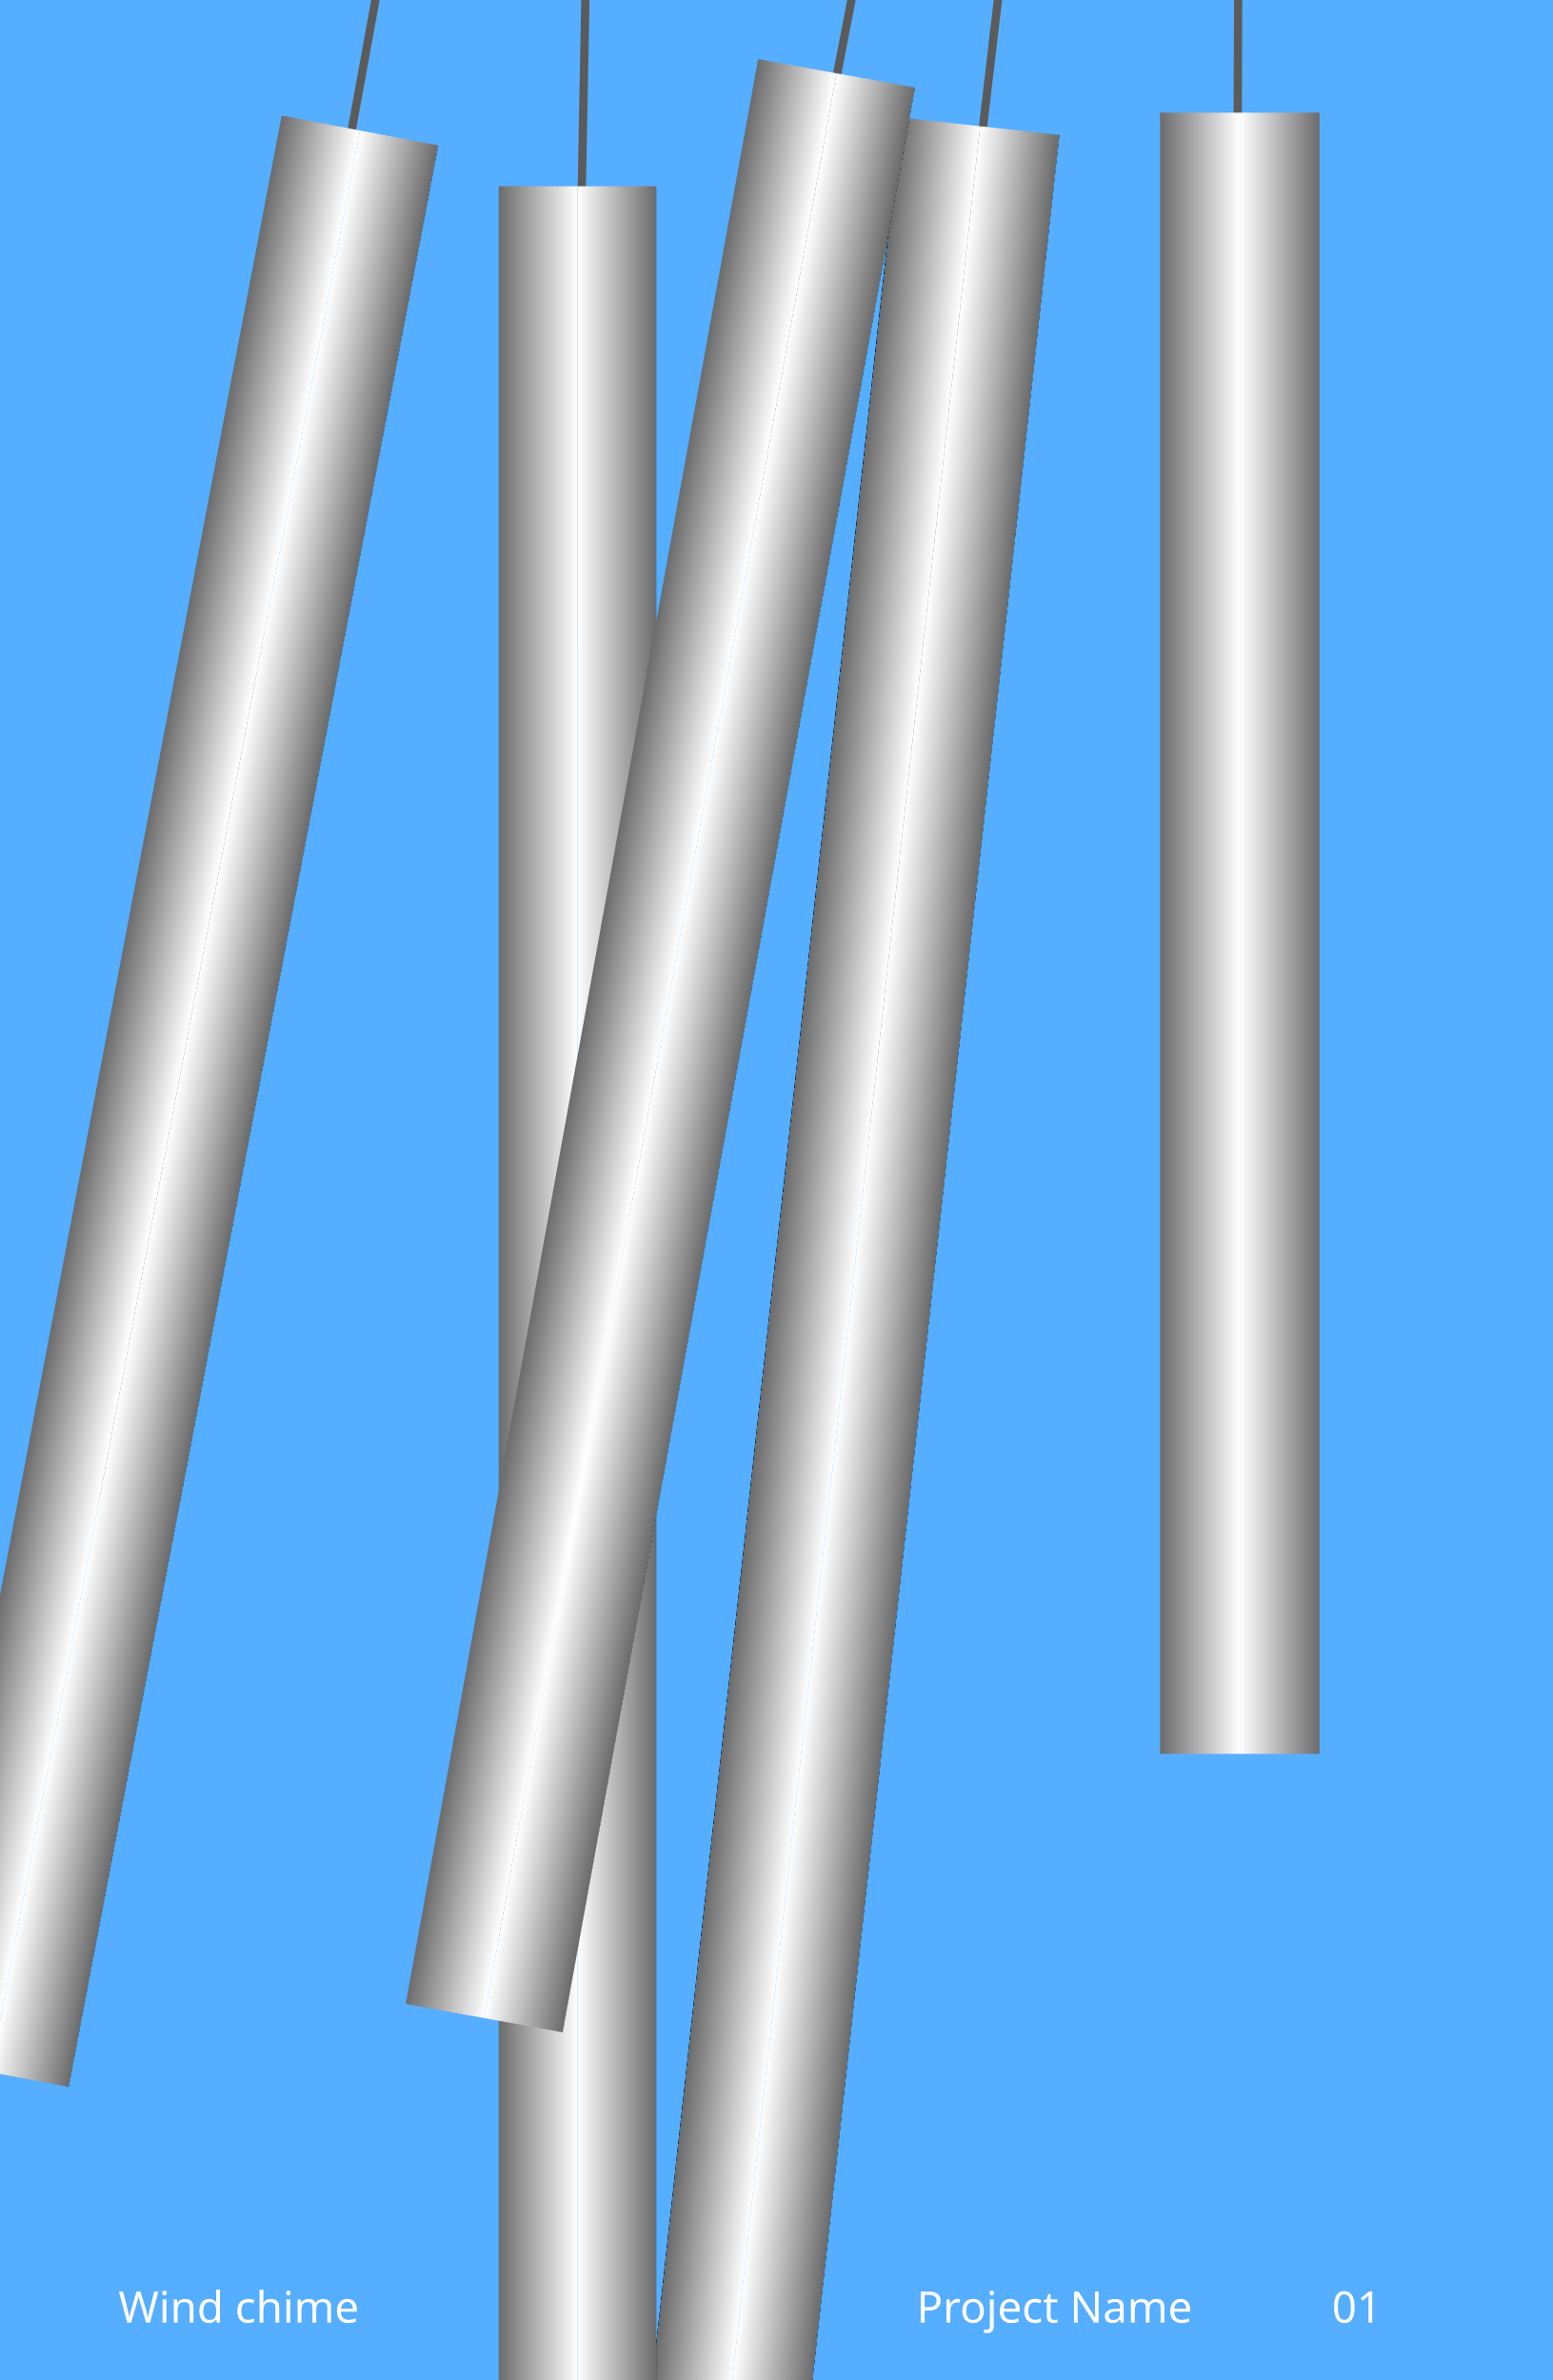
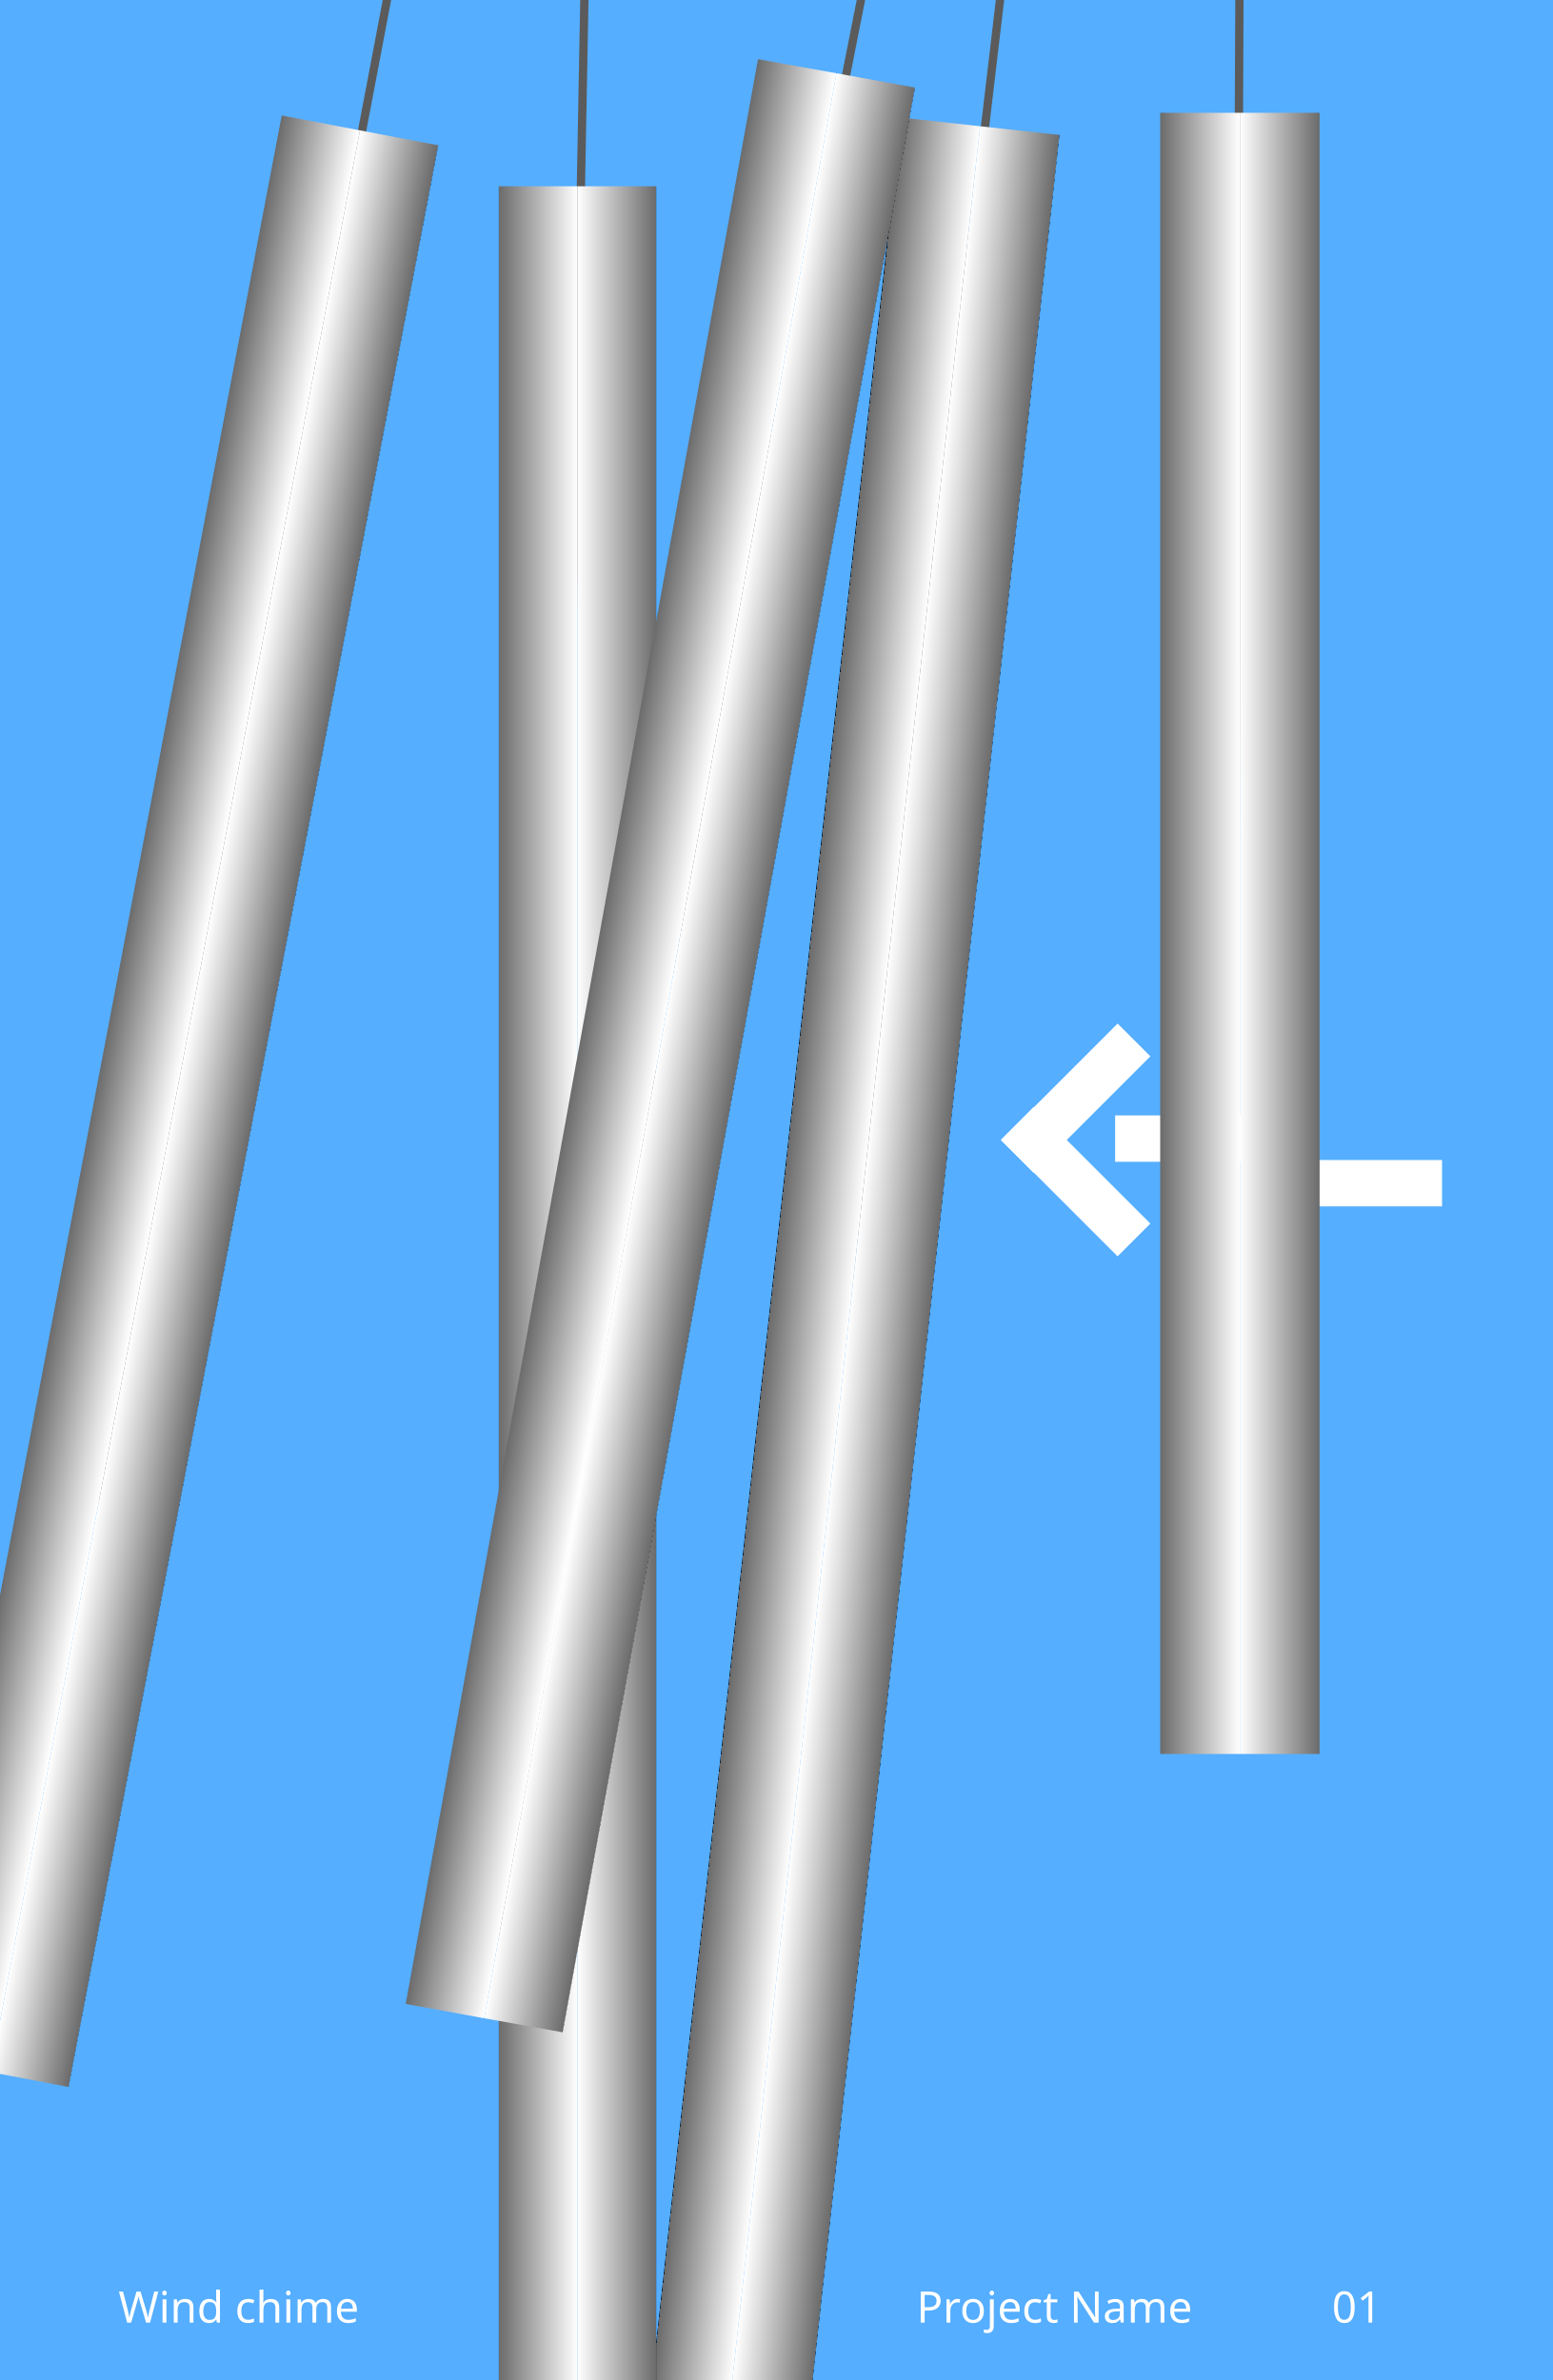
- <svg xmlns="http://www.w3.org/2000/svg" version="1.1" x="0px" y="0px" viewBox="0 0 750 1150" style="enable-background:new 0 0 750 1150;" xml:space="preserve">
+ <svg xmlns="http://www.w3.org/2000/svg" version="1.1" id="图层_1" x="0px" y="0px" viewBox="0 0 750 1150" style="enable-background:new 0 0 750 1150;" xml:space="preserve">
  <style type="text/css">
	.st0{fill:#55AEFF;}
	.st1{fill:none;}
	.st2{fill:#FFFFFF;}
	.st3{font-family:'PingFangSC-Semibold-GBpc-EUC-H';}
	.st4{font-size:21px;}
	.st5{fill:none;stroke:#5B5B5B;stroke-width:4;stroke-miterlimit:10;}
	.st6{fill:url(#SVGID_1_);}
- 	.st7{fill:url(#SVGID_00000036234723675374771890000017575863446377372807_);}
- 	.st8{fill:url(#SVGID_00000035503904913415923810000005261190143068994701_);}
- 	.st9{fill:url(#SVGID_00000036950810489584967600000013034499660486949010_);}
- 	.st10{fill:url(#SVGID_00000007415066742427937080000004386726025713101203_);}
- 	.st11{fill:url(#SVGID_00000086684787915312090720000013876512543727111304_);}
- 	.st12{fill:url(#SVGID_00000176008738815974856690000003292623993147590324_);}
- 	.st13{fill:url(#SVGID_00000056410543745545189330000000865135788255823795_);}
- 	.st14{fill:url(#SVGID_00000001648705761060789250000007564714472140451489_);}
- 	.st15{fill:url(#SVGID_00000102516220819314244540000003250467461521836726_);}
+ 	.st7{fill:url(#SVGID_00000181048209605164548790000006936079017830423976_);}
+ 	.st8{fill:url(#SVGID_00000111871623539287197630000006983874180603131017_);}
+ 	.st9{fill:url(#SVGID_00000124884102281436476510000005045861414312698285_);}
+ 	.st10{fill:url(#SVGID_00000086675203526180194560000007300756662677872310_);}
+ 	.st11{fill:url(#SVGID_00000107555452956914905670000011531475468477688762_);}
+ 	.st12{fill:url(#SVGID_00000081629052696273414620000008733850250858300059_);}
+ 	.st13{fill:url(#SVGID_00000175315806876251456240000003702837960218337935_);}
+ 	.st14{fill:url(#SVGID_00000107546552083406575090000017283977389188659883_);}
+ 	.st15{fill:url(#SVGID_00000130625831358186369860000011424457347281035190_);}
</style>
  <g id="图层_6">
    <rect x="-19" y="-20" class="st0" width="781" height="1174" />
    <g>
-       <rect x="57.22" y="1104.22" class="st1" width="149.06" height="27.65" />
+       <rect x="57.2" y="1104.2" class="st1" width="149.1" height="27.7" />
      <text transform="matrix(1 0 0 1 57.2224 1122.283)" class="st2 st3 st4">Wind chime</text>
-       <rect x="442.78" y="1104.22" class="st1" width="151.76" height="27.65" />
+       <rect x="442.8" y="1104.2" class="st1" width="151.8" height="27.7" />
      <text transform="matrix(1 0 0 1 442.7775 1122.283)" class="st2 st3 st4">Project Name</text>
-       <rect x="643.46" y="1104.22" class="st1" width="35.31" height="27.65" />
+       <rect x="643.5" y="1104.2" class="st1" width="35.3" height="27.7" />
      <text transform="matrix(1 0 0 1 643.4626 1122.282)" class="st2 st3 st4">01</text>
    </g>
  </g>
  <g id="图层_5">
-     <line class="st5" x1="509" y1="-230" x2="365.64" y2="995.1" />
+     <line class="st5" x1="519" y1="-304" x2="365.6" y2="995.1" />
    <g>
-       <linearGradient id="SVGID_1_" gradientUnits="userSpaceOnUse" x1="399.375" y1="641.225" x2="437.875" y2="641.225" gradientTransform="matrix(0.994 0.1093 -0.1093 0.994 84.0329 -50.9513)">
+       <linearGradient id="SVGID_1_" gradientUnits="userSpaceOnUse" x1="409.33" y1="511.326" x2="447.83" y2="511.326" gradientTransform="matrix(0.994 0.1093 0.1093 -0.994 -51.827 1093.591)">
        <stop offset="0" style="stop-color:#FFFFFF" />
        <stop offset="1" style="stop-color:#6B6B6B" />
        <stop offset="1" style="stop-color:#000000" />
      </linearGradient>
-       <polygon class="st6" points="386.67,1203.35 348.4,1199.15 473.51,61 511.78,65.21   " />
-       <linearGradient id="SVGID_00000120556439008336064050000006800477561321228956_" gradientUnits="userSpaceOnUse" x1="5241.552" y1="3968.287" x2="5280.052" y2="3968.287" gradientTransform="matrix(-0.994 -0.1093 0.1093 -0.994 5187.515 5147.33)">
+       <polygon class="st6" points="386.7,1203.3 348.4,1199.2 473.5,61 511.8,65.2   " />
+       <linearGradient id="SVGID_00000049913652938678107870000005667962753741240715_" gradientUnits="userSpaceOnUse" x1="5231.606" y1="-2634.688" x2="5270.106" y2="-2634.688" gradientTransform="matrix(-0.994 -0.1093 -0.1093 0.994 5323.375 3820.788)">
        <stop offset="0" style="stop-color:#FFFFFF" />
        <stop offset="1" style="stop-color:#6B6B6B" />
        <stop offset="1" style="stop-color:#000000" />
      </linearGradient>
-       <polygon style="fill:url(#SVGID_00000120556439008336064050000006800477561321228956_);" points="435.24,56.79 473.51,61     348.4,1199.15 310.13,1194.94   " />
+       <polygon style="fill:url(#SVGID_00000049913652938678107870000005667962753741240715_);" points="435.2,56.8 473.5,61     348.4,1199.2 310.1,1194.9   " />
    </g>
  </g>
  <g id="图层_4">
-     <line class="st5" x1="288" y1="-272" x2="263.06" y2="1032.4" />
+     <line class="st5" x1="291" y1="-467" x2="263.1" y2="1032.4" />
    <g>
-       <linearGradient id="SVGID_00000085222526703738747090000015760972661586300039_" gradientUnits="userSpaceOnUse" x1="279" y1="662" x2="317" y2="662">
+       <linearGradient id="SVGID_00000157268575683277163930000015127099917510063002_" gradientUnits="userSpaceOnUse" x1="279" y1="490" x2="317" y2="490" gradientTransform="matrix(1 0 0 -1 0 1152)">
        <stop offset="0" style="stop-color:#FFFFFF" />
        <stop offset="1" style="stop-color:#6B6B6B" />
        <stop offset="1" style="stop-color:#000000" />
      </linearGradient>
-       <rect x="279" y="90" style="fill:url(#SVGID_00000085222526703738747090000015760972661586300039_);" width="38" height="1144" />
-       <linearGradient id="SVGID_00000117647010081460082720000003056169076001012871_" gradientUnits="userSpaceOnUse" x1="5361.927" y1="3947.512" x2="5399.927" y2="3947.512" gradientTransform="matrix(-1 0 0 -1 5640.927 4609.512)">
+       <rect x="279" y="90" style="fill:url(#SVGID_00000157268575683277163930000015127099917510063002_);" width="38" height="1144" />
+       <linearGradient id="SVGID_00000012463299432163472510000007758958787153337526_" gradientUnits="userSpaceOnUse" x1="5361.927" y1="-2613.512" x2="5399.927" y2="-2613.512" gradientTransform="matrix(-1 0 0 1 5640.927 3275.512)">
        <stop offset="0" style="stop-color:#FFFFFF" />
        <stop offset="1" style="stop-color:#6B6B6B" />
        <stop offset="1" style="stop-color:#000000" />
      </linearGradient>
-       <polygon style="fill:url(#SVGID_00000117647010081460082720000003056169076001012871_);" points="241,90 279,90 279,1234     241,1234   " />
+       <polygon style="fill:url(#SVGID_00000012463299432163472510000007758958787153337526_);" points="241,90 279,90 279,1234     241,1234   " />
    </g>
  </g>
  <g id="图层_3">
-     <line class="st5" x1="239.48" y1="-318.69" x2="49" y2="726" />
+     <line class="st5" x1="254" y1="-353" x2="49" y2="726" />
    <g>
-       <linearGradient id="SVGID_00000147923573245536146780000016739783793375834804_" gradientUnits="userSpaceOnUse" x1="58.837" y1="552.506" x2="97.337" y2="552.506" gradientTransform="matrix(0.9824 0.187 -0.187 0.9824 130.1302 -21.6406)">
+       <linearGradient id="SVGID_00000103230653564702582760000014030511033187150723_" gradientUnits="userSpaceOnUse" x1="75.845" y1="601.125" x2="114.344" y2="601.125" gradientTransform="matrix(0.9824 0.187 0.187 -0.9824 -102.3108 1108.483)">
        <stop offset="0" style="stop-color:#FFFFFF" />
        <stop offset="1" style="stop-color:#6B6B6B" />
        <stop offset="1" style="stop-color:#000000" />
      </linearGradient>
-       <polygon style="fill:url(#SVGID_00000147923573245536146780000016739783793375834804_);" points="33.14,1008.4 -4.68,1001.2     173.9,63.05 211.72,70.24   " />
-       <linearGradient id="SVGID_00000031180160618037953600000007179406485084301498_" gradientUnits="userSpaceOnUse" x1="5582.089" y1="4057.006" x2="5620.589" y2="4057.006" gradientTransform="matrix(-0.9824 -0.187 0.187 -0.9824 4809.56 5561.423)">
+       <polygon style="fill:url(#SVGID_00000103230653564702582760000014030511033187150723_);" points="33.1,1008.4 -4.7,1001.2     173.9,63 211.7,70.2   " />
+       <linearGradient id="SVGID_00000015319826361417087070000004485089035182577330_" gradientUnits="userSpaceOnUse" x1="5565.074" y1="-2724.506" x2="5603.574" y2="-2724.506" gradientTransform="matrix(-0.9824 -0.187 -0.187 0.9824 5042.001 4249.3)">
        <stop offset="0" style="stop-color:#FFFFFF" />
        <stop offset="1" style="stop-color:#6B6B6B" />
        <stop offset="1" style="stop-color:#000000" />
      </linearGradient>
-       <polygon style="fill:url(#SVGID_00000031180160618037953600000007179406485084301498_);" points="136.08,55.85 173.9,63.05     -4.68,1001.2 -42.5,994   " />
+       <polygon style="fill:url(#SVGID_00000015319826361417087070000004485089035182577330_);" points="136.1,55.8 173.9,63     -4.7,1001.2 -42.5,994   " />
    </g>
  </g>
-   <g id="图层_2">
-     <line class="st5" x1="462" y1="-263" x2="227.04" y2="956.5" />
+   <g id="图层_2_00000052071006082231775220000008827585455413114777_">
+     <line class="st5" x1="489" y1="-370" x2="227" y2="956.5" />
    <g>
-       <linearGradient id="SVGID_00000063603851929218534520000000709125349532669574_" gradientUnits="userSpaceOnUse" x1="302.46" y1="510.913" x2="340.96" y2="510.913" gradientTransform="matrix(0.984 0.1782 -0.1782 0.984 112.4708 -51.3492)">
+       <linearGradient id="SVGID_00000155868051551558311610000011668608514168990652_" gradientUnits="userSpaceOnUse" x1="318.641" y1="642.534" x2="357.177" y2="642.534" gradientTransform="matrix(0.984 0.1782 0.1782 -0.984 -109.0318 1080.763)">
        <stop offset="0" style="stop-color:#FFFFFF" />
        <stop offset="1" style="stop-color:#6B6B6B" />
        <stop offset="1" style="stop-color:#000000" />
      </linearGradient>
-       <polygon style="fill:url(#SVGID_00000063603851929218534520000000709125349532669574_);" points="271.8,982.01 233.92,975.15     404.13,35.44 442.02,42.3   " />
-       <linearGradient id="SVGID_00000163757546334253085490000015955113726018453944_" gradientUnits="userSpaceOnUse" x1="5338.467" y1="4098.599" x2="5376.967" y2="4098.599" gradientTransform="matrix(-0.984 -0.1782 0.1782 -0.984 4841.489 5489.774)">
+       <polygon style="fill:url(#SVGID_00000155868051551558311610000011668608514168990652_);" points="271.8,982 233.9,975.2     404.1,35.4 442,42.3   " />
+       <linearGradient id="SVGID_00000025409103194584530530000016853693715483231892_" gradientUnits="userSpaceOnUse" x1="5322.251" y1="-2766.235" x2="5360.789" y2="-2766.235" gradientTransform="matrix(-0.984 -0.1782 -0.1782 0.984 5062.991 4175.662)">
        <stop offset="0" style="stop-color:#FFFFFF" />
        <stop offset="1" style="stop-color:#6B6B6B" />
        <stop offset="1" style="stop-color:#000000" />
      </linearGradient>
-       <polygon style="fill:url(#SVGID_00000163757546334253085490000015955113726018453944_);" points="366.25,28.58 404.13,35.44     233.92,975.15 196.03,968.28   " />
+       <polygon style="fill:url(#SVGID_00000025409103194584530530000016853693715483231892_);" points="366.2,28.6 404.1,35.4     233.9,975.2 196,968.3   " />
    </g>
  </g>
-   <g id="图层_1">
-     <line class="st5" x1="599" y1="-225" x2="595" y2="837.5" />
+   <g>
+     <rect x="616.9" y="560.4" transform="matrix(-1 -1.224647e-16 1.224647e-16 -1 1313.553 1143.31)" class="st2" width="79.7" height="22.4" />
+     <rect x="538.8" y="539" transform="matrix(-1 -1.224647e-16 1.224647e-16 -1 1157.23 1100.36)" class="st2" width="79.7" height="22.4" />
+     <rect x="479.8" y="559.7" transform="matrix(-0.7071 -0.7071 0.7071 -0.7071 483.4062 1342.09)" class="st2" width="79.7" height="22.4" />
+     <rect x="479.8" y="519.5" transform="matrix(-0.7071 0.7071 -0.7071 -0.7071 1262.366 538.4847)" class="st2" width="79.7" height="22.4" />
+   </g>
+   <g id="图层_1_00000151524134174423536380000013348673227711853728_">
+     <line class="st5" x1="600" y1="-274" x2="595" y2="837.5" />
    <g>
-       <linearGradient id="SVGID_00000034064228690004414200000001829044769020700337_" gradientUnits="userSpaceOnUse" x1="598.951" y1="450.951" x2="637.451" y2="450.951">
+       <linearGradient id="SVGID_00000038383848977180307830000007721502146390609849_" gradientUnits="userSpaceOnUse" x1="598.95" y1="701.05" x2="637.45" y2="701.05" gradientTransform="matrix(1 0 0 -1 0 1152)">
        <stop offset="0" style="stop-color:#FFFFFF" />
        <stop offset="1" style="stop-color:#6B6B6B" />
        <stop offset="1" style="stop-color:#000000" />
      </linearGradient>
-       <rect x="598.95" y="54.45" style="fill:url(#SVGID_00000034064228690004414200000001829044769020700337_);" width="38.5" height="793" />
-       <linearGradient id="SVGID_00000098917954490736251380000017227671740728191110_" gradientUnits="userSpaceOnUse" x1="5041.976" y1="4158.561" x2="5080.476" y2="4158.561" gradientTransform="matrix(-1 0 0 -1 5640.927 4609.512)">
+       <rect x="599" y="54.5" style="fill:url(#SVGID_00000038383848977180307830000007721502146390609849_);" width="38.5" height="793" />
+       <linearGradient id="SVGID_00000000914758092235219060000004957483060253287610_" gradientUnits="userSpaceOnUse" x1="5041.977" y1="-2824.562" x2="5080.477" y2="-2824.562" gradientTransform="matrix(-1 0 0 1 5640.927 3275.512)">
        <stop offset="0" style="stop-color:#FFFFFF" />
        <stop offset="1" style="stop-color:#6B6B6B" />
        <stop offset="1" style="stop-color:#000000" />
      </linearGradient>
-       <polygon style="fill:url(#SVGID_00000098917954490736251380000017227671740728191110_);" points="560.45,54.45 598.95,54.45     598.95,847.45 560.45,847.45   " />
+       <polygon style="fill:url(#SVGID_00000000914758092235219060000004957483060253287610_);" points="560.5,54.5 599,54.5 599,847.5     560.5,847.5   " />
    </g>
  </g>
</svg>
